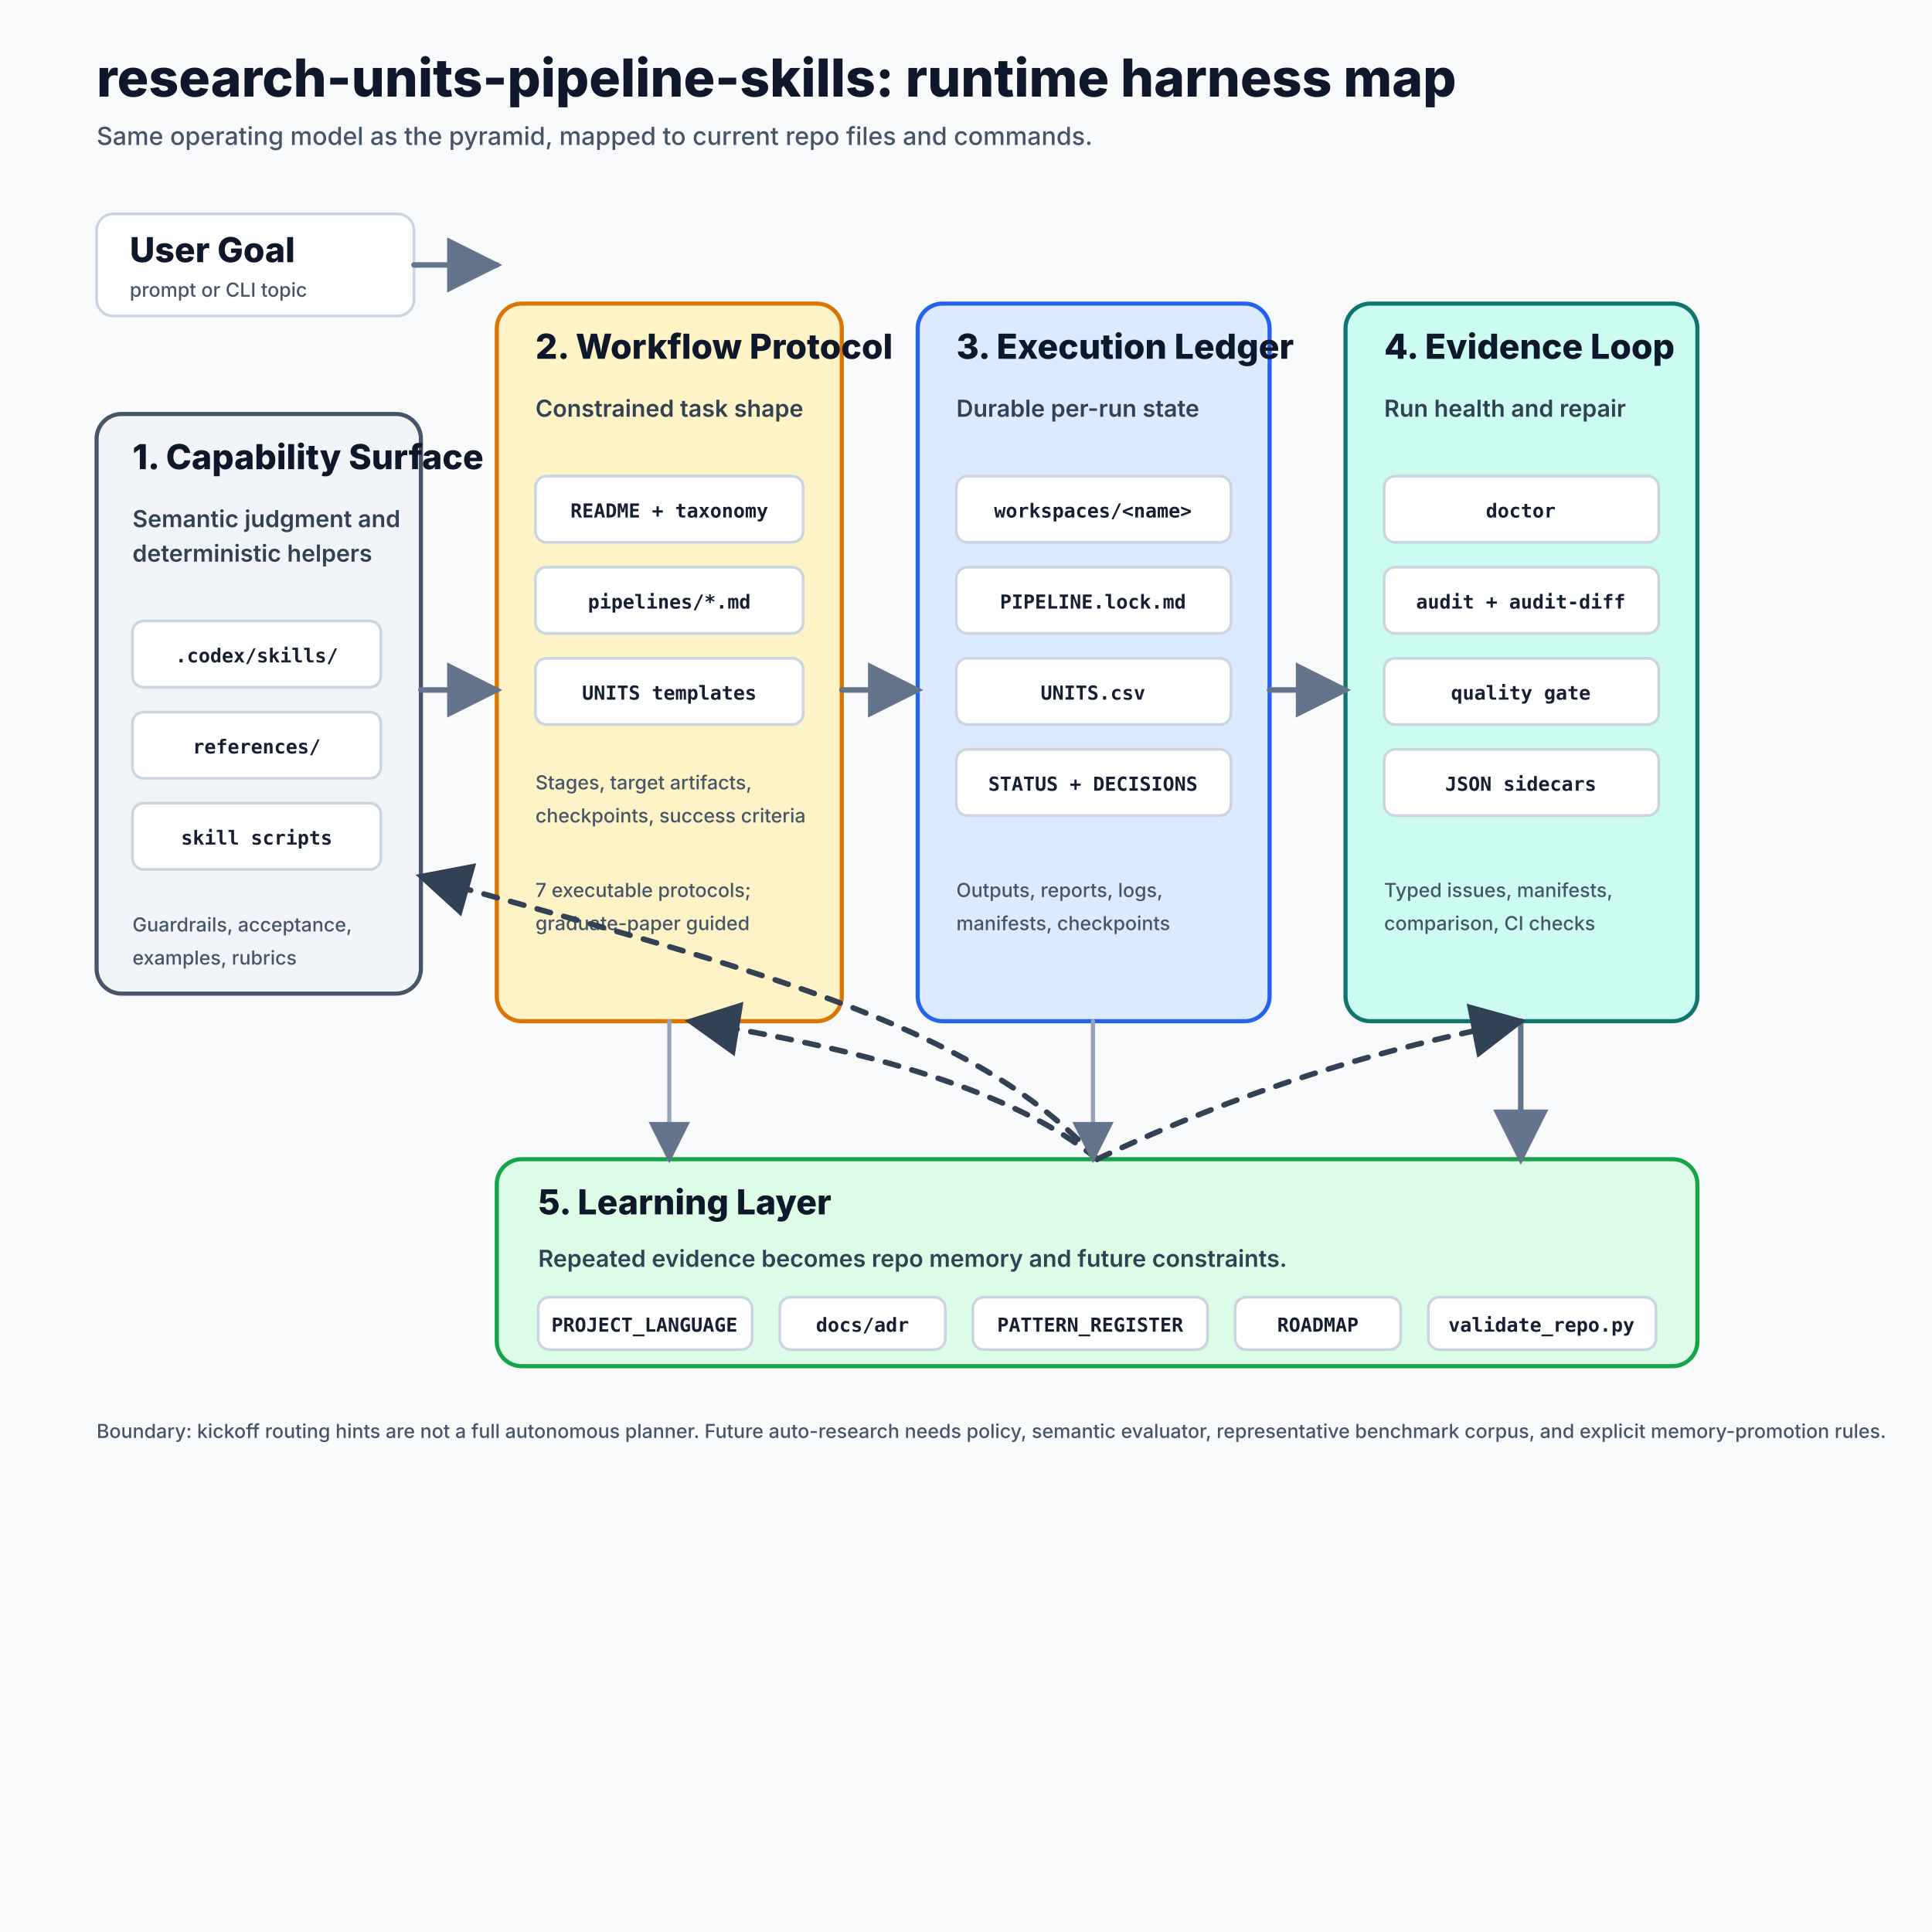
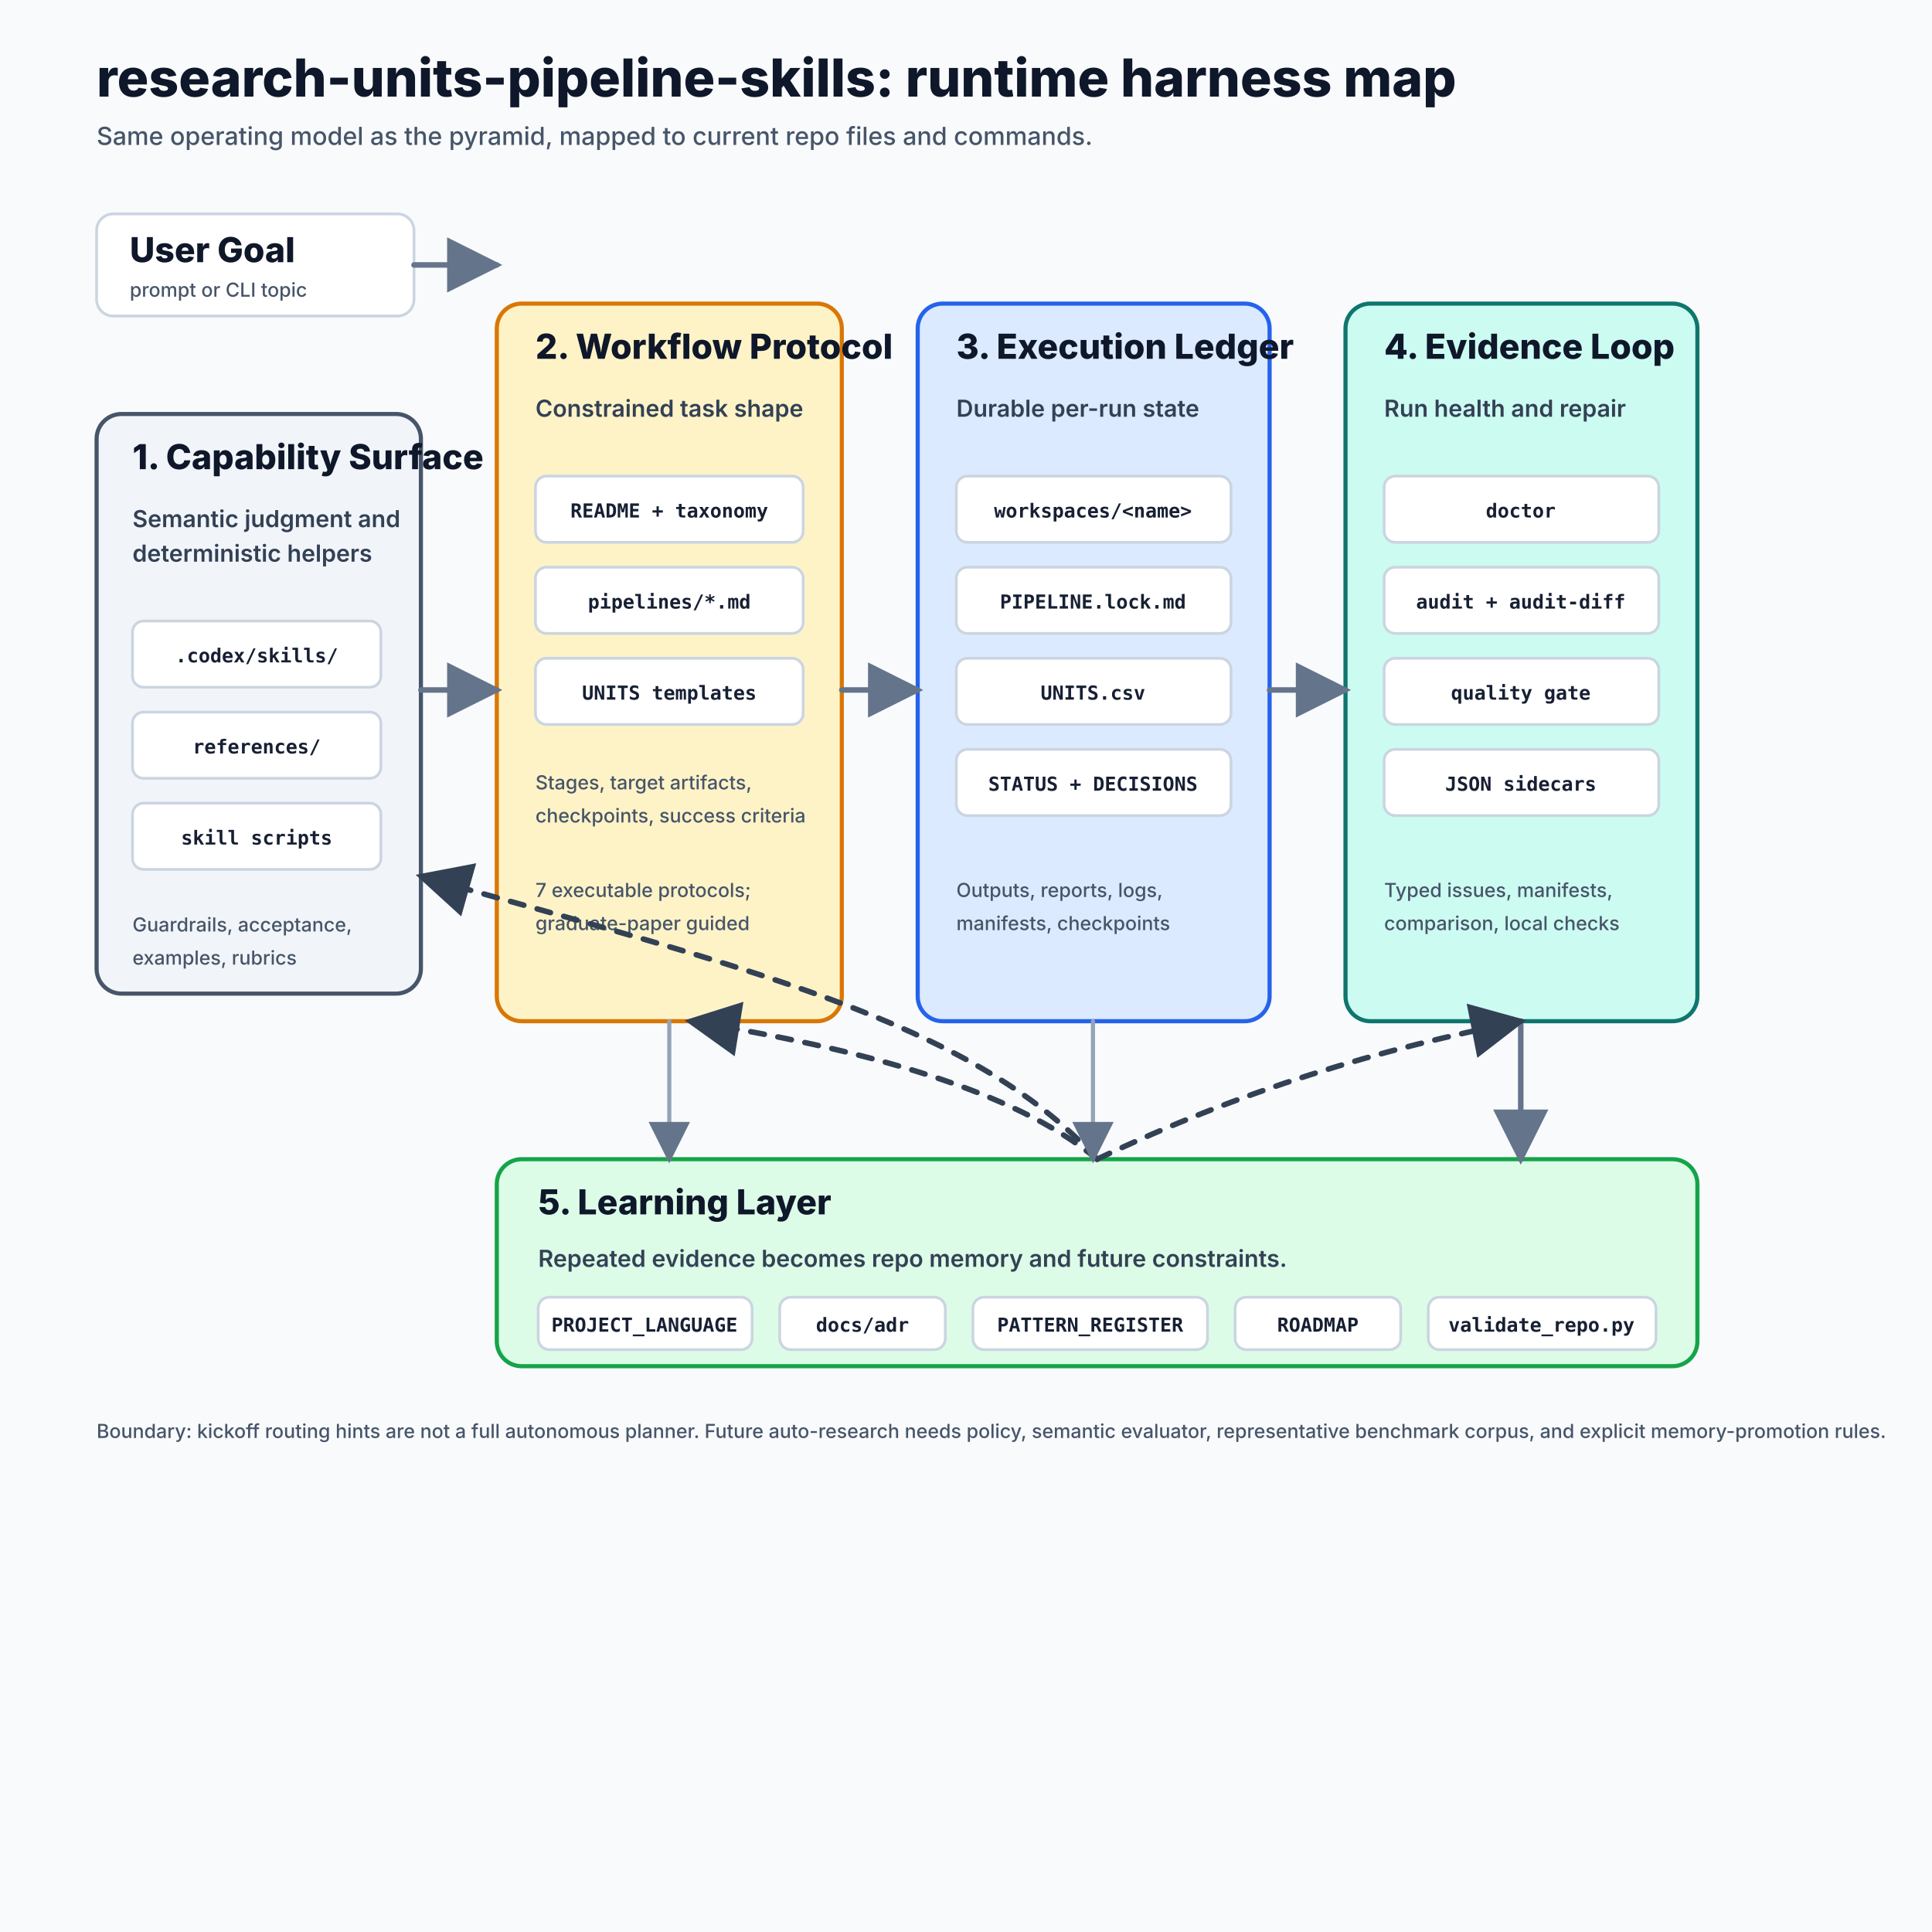
<svg xmlns="http://www.w3.org/2000/svg" width="1400" height="1400" viewBox="0 0 1400 1400" role="img" aria-labelledby="title desc">
  <defs>
    <style>
      .page { fill: #f8fafc; }
      .title { font: 800 38px Inter, -apple-system, BlinkMacSystemFont, "Segoe UI", sans-serif; fill: #0f172a; }
      .subtitle { font: 500 18px Inter, -apple-system, BlinkMacSystemFont, "Segoe UI", sans-serif; fill: #475569; }
      .layer-title { font: 800 25px Inter, -apple-system, BlinkMacSystemFont, "Segoe UI", sans-serif; fill: #0f172a; }
      .body { font: 560 17px Inter, -apple-system, BlinkMacSystemFont, "Segoe UI", sans-serif; fill: #334155; }
      .small { font: 540 14px Inter, -apple-system, BlinkMacSystemFont, "Segoe UI", sans-serif; fill: #475569; }
      .mono { font: 650 14px ui-monospace, SFMono-Regular, Menlo, Consolas, monospace; fill: #172033; }
      .cap { fill: #f1f5f9; stroke: #475569; stroke-width: 3; }
      .proto { fill: #fef3c7; stroke: #d97706; stroke-width: 3; }
      .ledger { fill: #dbeafe; stroke: #2563eb; stroke-width: 3; }
      .evidence { fill: #ccfbf1; stroke: #0f766e; stroke-width: 3; }
      .learning { fill: #dcfce7; stroke: #16a34a; stroke-width: 3; }
      .chip { fill: #ffffff; stroke: #cbd5e1; stroke-width: 2; }
      .arrow { fill: none; stroke: #64748b; stroke-width: 4; marker-end: url(#arrow); stroke-linecap: round; stroke-linejoin: round; }
      .loop { fill: none; stroke: #334155; stroke-width: 4; stroke-dasharray: 10 10; marker-end: url(#arrow-dark); stroke-linecap: round; stroke-linejoin: round; }
      .thin { fill: none; stroke: #94a3b8; stroke-width: 3; marker-end: url(#arrow); stroke-linecap: round; stroke-linejoin: round; }
    </style>
    <marker id="arrow" viewBox="0 0 12 12" refX="10" refY="6" markerWidth="12" markerHeight="12" orient="auto-start-reverse">
      <path d="M 1 1 L 11 6 L 1 11 z" fill="#64748b" />
    </marker>
    <marker id="arrow-dark" viewBox="0 0 12 12" refX="10" refY="6" markerWidth="12" markerHeight="12" orient="auto-start-reverse">
      <path d="M 1 1 L 11 6 L 1 11 z" fill="#334155" />
    </marker>
  </defs>
  <rect class="page" width="1400" height="1400" />
  <text class="title" x="70" y="70">research-units-pipeline-skills: runtime harness map</text>
  <text class="subtitle" x="70" y="105">Same operating model as the pyramid, mapped to current repo files and commands.</text>
  <rect class="chip" x="70" y="155" width="230" height="74" rx="12" />
  <text class="layer-title" x="94" y="190">User Goal</text>
  <text class="small" x="94" y="215">prompt or CLI topic</text>
  <rect class="cap" x="70" y="300" width="235" height="420" rx="18" />
  <text class="layer-title" x="96" y="340">1. Capability Surface</text>
  <text class="body" x="96" y="382">Semantic judgment and</text>
  <text class="body" x="96" y="407">deterministic helpers</text>
  <rect class="chip" x="96" y="450" width="180" height="48" rx="8" />
  <text class="mono" x="186" y="480" text-anchor="middle">.codex/skills/</text>
  <rect class="chip" x="96" y="516" width="180" height="48" rx="8" />
  <text class="mono" x="186" y="546" text-anchor="middle">references/</text>
  <rect class="chip" x="96" y="582" width="180" height="48" rx="8" />
  <text class="mono" x="186" y="612" text-anchor="middle">skill scripts</text>
  <text class="small" x="96" y="675">Guardrails, acceptance,</text>
  <text class="small" x="96" y="699">examples, rubrics</text>
  <rect class="proto" x="360" y="220" width="250" height="520" rx="18" />
  <text class="layer-title" x="388" y="260">2. Workflow Protocol</text>
  <text class="body" x="388" y="302">Constrained task shape</text>
  <rect class="chip" x="388" y="345" width="194" height="48" rx="8" />
  <text class="mono" x="485" y="375" text-anchor="middle">README + taxonomy</text>
  <rect class="chip" x="388" y="411" width="194" height="48" rx="8" />
  <text class="mono" x="485" y="441" text-anchor="middle">pipelines/*.md</text>
  <rect class="chip" x="388" y="477" width="194" height="48" rx="8" />
  <text class="mono" x="485" y="507" text-anchor="middle">UNITS templates</text>
  <text class="small" x="388" y="572">Stages, target artifacts,</text>
  <text class="small" x="388" y="596">checkpoints, success criteria</text>
  <text class="small" x="388" y="650">7 executable protocols;</text>
  <text class="small" x="388" y="674">graduate-paper guided</text>
  <rect class="ledger" x="665" y="220" width="255" height="520" rx="18" />
  <text class="layer-title" x="693" y="260">3. Execution Ledger</text>
  <text class="body" x="693" y="302">Durable per-run state</text>
  <rect class="chip" x="693" y="345" width="199" height="48" rx="8" />
  <text class="mono" x="792" y="375" text-anchor="middle">workspaces/&lt;name&gt;</text>
  <rect class="chip" x="693" y="411" width="199" height="48" rx="8" />
  <text class="mono" x="792" y="441" text-anchor="middle">PIPELINE.lock.md</text>
  <rect class="chip" x="693" y="477" width="199" height="48" rx="8" />
  <text class="mono" x="792" y="507" text-anchor="middle">UNITS.csv</text>
  <rect class="chip" x="693" y="543" width="199" height="48" rx="8" />
  <text class="mono" x="792" y="573" text-anchor="middle">STATUS + DECISIONS</text>
  <text class="small" x="693" y="650">Outputs, reports, logs,</text>
  <text class="small" x="693" y="674">manifests, checkpoints</text>
  <rect class="evidence" x="975" y="220" width="255" height="520" rx="18" />
  <text class="layer-title" x="1003" y="260">4. Evidence Loop</text>
  <text class="body" x="1003" y="302">Run health and repair</text>
  <rect class="chip" x="1003" y="345" width="199" height="48" rx="8" />
  <text class="mono" x="1102" y="375" text-anchor="middle">doctor</text>
  <rect class="chip" x="1003" y="411" width="199" height="48" rx="8" />
  <text class="mono" x="1102" y="441" text-anchor="middle">audit + audit-diff</text>
  <rect class="chip" x="1003" y="477" width="199" height="48" rx="8" />
  <text class="mono" x="1102" y="507" text-anchor="middle">quality gate</text>
  <rect class="chip" x="1003" y="543" width="199" height="48" rx="8" />
  <text class="mono" x="1102" y="573" text-anchor="middle">JSON sidecars</text>
  <text class="small" x="1003" y="650">Typed issues, manifests,</text>
-   <text class="small" x="1003" y="674">comparison, CI checks</text>
+   <text class="small" x="1003" y="674">comparison, local checks</text>
  <rect class="learning" x="360" y="840" width="870" height="150" rx="18" />
  <text class="layer-title" x="390" y="880">5. Learning Layer</text>
  <text class="body" x="390" y="918">Repeated evidence becomes repo memory and future constraints.</text>
  <rect class="chip" x="390" y="940" width="155" height="38" rx="8" />
  <text class="mono" x="467" y="965" text-anchor="middle">PROJECT_LANGUAGE</text>
  <rect class="chip" x="565" y="940" width="120" height="38" rx="8" />
  <text class="mono" x="625" y="965" text-anchor="middle">docs/adr</text>
  <rect class="chip" x="705" y="940" width="170" height="38" rx="8" />
  <text class="mono" x="790" y="965" text-anchor="middle">PATTERN_REGISTER</text>
  <rect class="chip" x="895" y="940" width="120" height="38" rx="8" />
  <text class="mono" x="955" y="965" text-anchor="middle">ROADMAP</text>
  <rect class="chip" x="1035" y="940" width="165" height="38" rx="8" />
  <text class="mono" x="1117" y="965" text-anchor="middle">validate_repo.py</text>
  <path class="arrow" d="M300 192 H360" />
  <path class="arrow" d="M305 500 H360" />
  <path class="arrow" d="M610 500 H665" />
  <path class="arrow" d="M920 500 H975" />
  <path class="arrow" d="M1102 740 V840" />
  <path class="loop" d="M795 840 C735 790 625 760 500 740" />
  <path class="loop" d="M795 840 C705 740 535 700 305 635" />
  <path class="loop" d="M795 840 C900 790 1000 760 1102 740" />
  <path class="thin" d="M485 740 V840" />
  <path class="thin" d="M792 740 V840" />
  <text class="small" x="70" y="1042">Boundary: kickoff routing hints are not a full autonomous planner. Future auto-research needs policy, semantic evaluator, representative benchmark corpus, and explicit memory-promotion rules.</text>
</svg>
